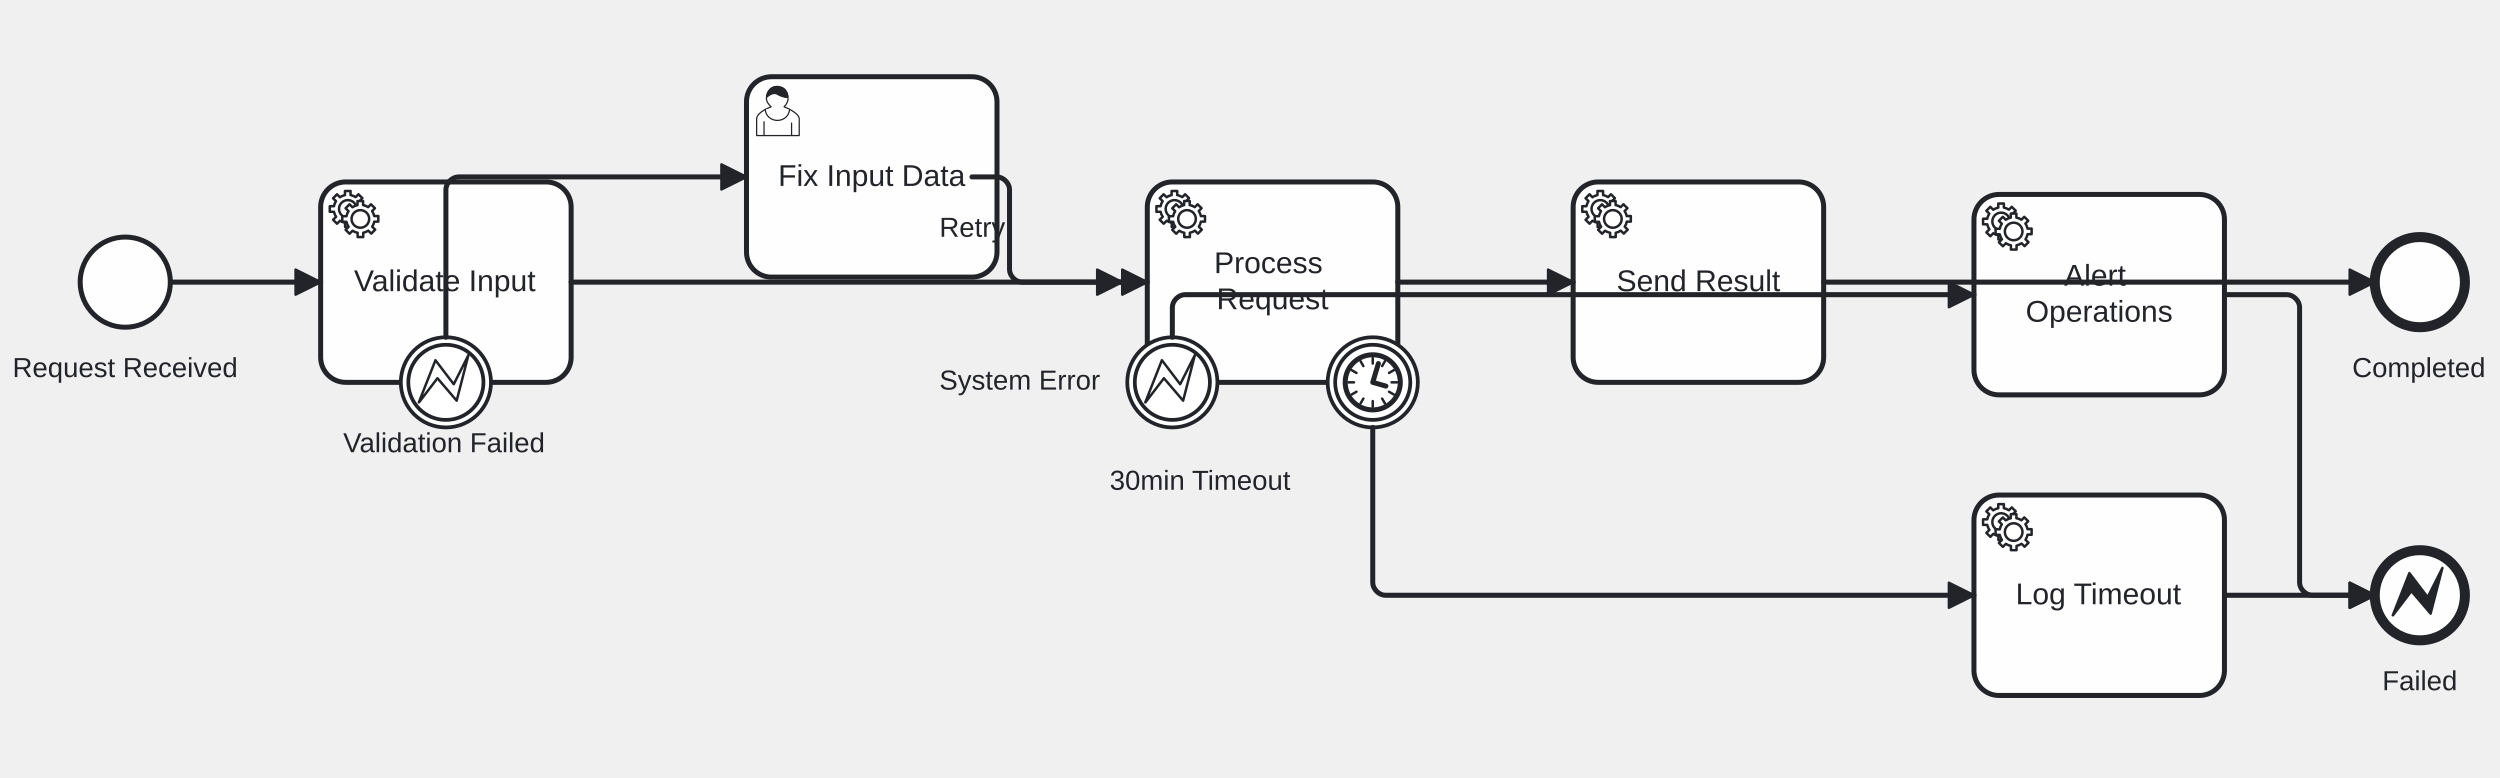
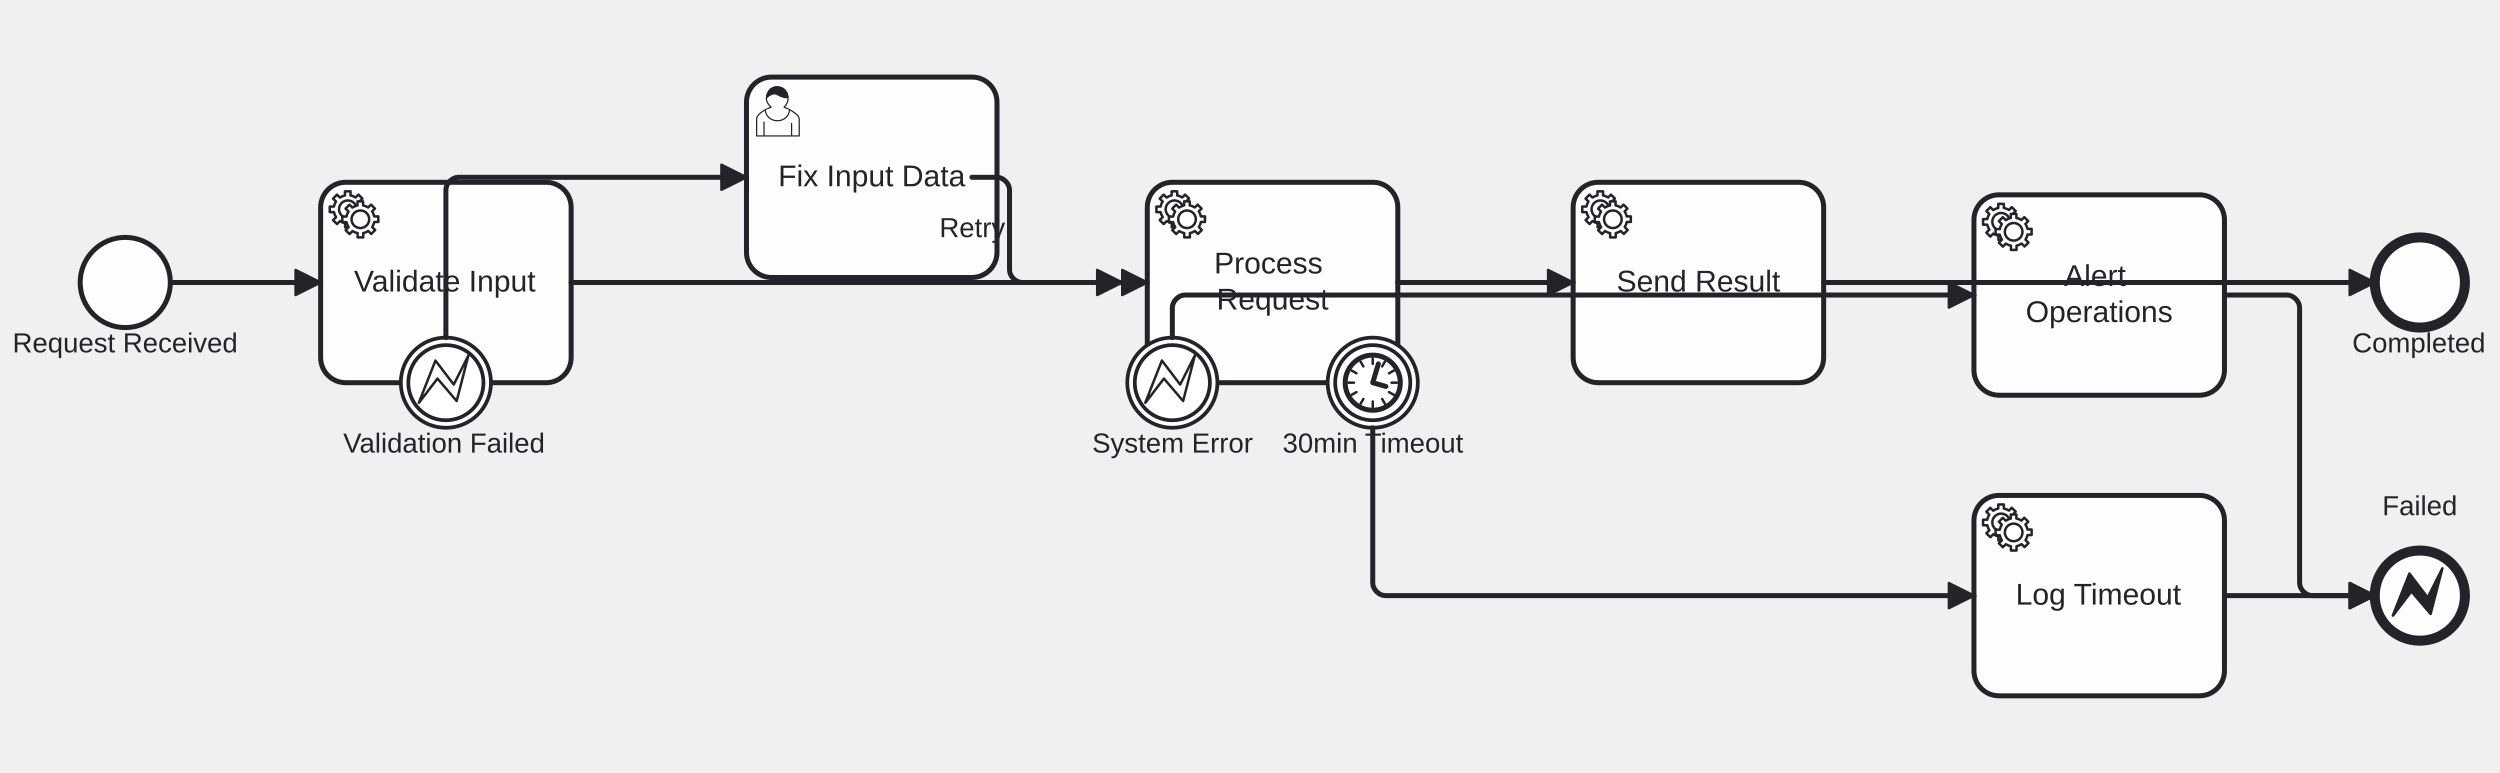
- <svg xmlns="http://www.w3.org/2000/svg" width="1158" height="360" viewBox="160 101 998 259" version="1.1">
+ <svg xmlns="http://www.w3.org/2000/svg" width="1158" height="358" viewBox="160 101 998 257" version="1.1">
  <g class="djs-group">
    <g class="djs-element djs-shape" data-element-id="Start" transform="translate(192, 170)" style="display: block;">
      <g class="djs-visual">
        <circle cx="18" cy="18" r="18" style="stroke-linecap: round; stroke-linejoin: round; stroke: hsl(225, 10%, 15%); stroke-width: 2px; fill: white; fill-opacity: 0.95;" />
      </g>
      <rect style="fill: none; stroke-opacity: 0; stroke: white; stroke-width: 15px;" class="djs-hit djs-hit-all" x="0" y="0" width="36" height="36" />
      <circle cx="18" cy="18" r="23" style="fill: none;" class="djs-outline" />
+     </g>
+   </g>
+   <g class="djs-group">
+     <g class="djs-element djs-shape" data-element-id="Start_label" transform="translate(165, 206)" style="display: block;">
+       <g class="djs-visual">
+         <text style="font-family: Arial, sans-serif; font-size: 11px; font-weight: normal; fill: hsl(225, 10%, 15%);" lineHeight="1.2" class="djs-label">
+           <tspan x="0" y="9.9">Request Received</tspan>
+         </text>
+       </g>
+       <rect style="fill: none; stroke-opacity: 0; stroke: white; stroke-width: 15px;" class="djs-hit djs-hit-all" x="0" y="0" width="90" height="14" />
+       <rect x="-5" y="-5" rx="4" width="100" height="24" style="fill: none;" class="djs-outline" />
    </g>
  </g>
  <g class="djs-group">
    <g class="djs-element djs-shape" data-element-id="ValidateInput" transform="translate(288, 148)" style="display: block;">
      <g class="djs-visual">
        <rect x="0" y="0" width="100" height="80" rx="10" ry="10" style="stroke-linecap: round; stroke-linejoin: round; stroke: hsl(225, 10%, 15%); stroke-width: 2px; fill: white; fill-opacity: 0.95;" />
        <text style="font-family: Arial, sans-serif; font-size: 12px; font-weight: normal; fill: hsl(225, 10%, 15%);" lineHeight="1.2" class="djs-label">
          <tspan x="13.31" y="43.6">Validate Input</tspan>
        </text>
        <circle cx="5" cy="5" r="5" style="stroke-linecap: round; stroke-linejoin: round; stroke: none; stroke-width: 2px; fill: white;" transform="translate(6, 6)" />
        <path style="fill: white; stroke-linecap: round; stroke-linejoin: round; stroke: hsl(225, 10%, 15%); stroke-width: 1px;" d="m 12,18 v -1.713 c 0.352,-0.07 0.704,-0.178 1.048,-0.321 0.344,-0.145 0.666,-0.321 0.966,-0.521 l 1.194,1.18 1.567,-1.577 -1.195,-1.18 c 0.403,-0.614 0.683,-1.299 0.825,-2.018 l 1.622,-0.01 v -2.22 l -1.637,0.01 c -0.073,-0.352 -0.178,-0.7 -0.324,-1.044 -0.145,-0.344 -0.321,-0.664 -0.523,-0.962 l 1.131,-1.136 -1.583,-1.563 -1.13,1.136 c -0.614,-0.401 -1.303,-0.681 -2.023,-0.822 l 0.009,-1.619 h -2.241 l 0.004,1.631 c -0.354,0.074 -0.705,0.18 -1.05,0.324 -0.344,0.144 -0.665,0.321 -0.964,0.52 l -1.17,-1.158 -1.567,1.579 1.168,1.157 c -0.403,0.613 -0.683,1.298 -0.825,2.017 l -1.659,0.003 v 2.222 l 1.672,-0.006 c 0.073,0.351 0.18,0.702 0.324,1.045 0.145,0.344 0.321,0.664 0.523,0.961 l -1.199,1.197 1.584,1.56 1.196,-1.193 c 0.614,0.403 1.303,0.682 2.023,0.823 l 7.19e-4,1.699 h 2.227 z m 0.221,-3.996 c -1.789,0.75 -3.858,-0.093 -4.61,-1.874 -0.752,-1.783 0.091,-3.846 1.88,-4.596 1.788,-0.749 3.857,0.093 4.609,1.874 0.752,1.782 -0.091,3.846 -1.88,4.596 z" />
        <circle cx="5" cy="5" r="5" style="stroke-linecap: round; stroke-linejoin: round; stroke: none; stroke-width: 2px; fill: white;" transform="translate(11, 10)" />
        <path style="fill: white; stroke-linecap: round; stroke-linejoin: round; stroke: hsl(225, 10%, 15%); stroke-width: 1px;" d="m 17,22 v -1.713 c 0.352,-0.07 0.704,-0.178 1.048,-0.321 0.344,-0.145 0.666,-0.321 0.966,-0.521 l 1.194,1.18 1.567,-1.577 -1.195,-1.18 c 0.403,-0.614 0.683,-1.299 0.825,-2.018 l 1.622,-0.01 v -2.22 l -1.637,0.01 c -0.073,-0.352 -0.178,-0.7 -0.324,-1.044 -0.145,-0.344 -0.321,-0.664 -0.523,-0.962 l 1.131,-1.136 -1.583,-1.563 -1.13,1.136 c -0.614,-0.401 -1.303,-0.681 -2.023,-0.822 l 0.009,-1.619 h -2.241 l 0.004,1.631 c -0.354,0.074 -0.705,0.18 -1.05,0.324 -0.344,0.144 -0.665,0.321 -0.964,0.52 l -1.17,-1.158 -1.567,1.579 1.168,1.157 c -0.403,0.613 -0.683,1.298 -0.825,2.017 l -1.659,0.003 v 2.222 l 1.672,-0.006 c 0.073,0.351 0.18,0.702 0.324,1.045 0.145,0.344 0.321,0.664 0.523,0.961 l -1.199,1.197 1.584,1.56 1.196,-1.193 c 0.614,0.403 1.303,0.682 2.023,0.823 l 7.19e-4,1.699 h 2.227 z m 0.221,-3.996 c -1.789,0.75 -3.858,-0.093 -4.61,-1.874 -0.752,-1.783 0.091,-3.846 1.88,-4.596 1.788,-0.749 3.857,0.093 4.609,1.874 0.752,1.782 -0.091,3.846 -1.88,4.596 z" />
      </g>
      <rect style="fill: none; stroke-opacity: 0; stroke: white; stroke-width: 15px;" class="djs-hit djs-hit-all" x="0" y="0" width="100" height="80" />
      <rect x="-5" y="-5" rx="14" width="110" height="90" style="fill: none;" class="djs-outline" />
    </g>
  </g>
  <g class="djs-group">
    <g class="djs-element djs-shape" data-element-id="FixInput" style="display: block;" transform="translate(458, 106)">
      <g class="djs-visual">
        <rect x="0" y="0" width="100" height="80" rx="10" ry="10" style="stroke-linecap: round; stroke-linejoin: round; stroke: hsl(225, 10%, 15%); stroke-width: 2px; fill: white; fill-opacity: 0.95;" />
        <text style="font-family: Arial, sans-serif; font-size: 12px; font-weight: normal; fill: hsl(225, 10%, 15%);" lineHeight="1.2" class="djs-label">
          <tspan x="12.65" y="43.6">Fix Input Data</tspan>
        </text>
        <path style="fill: white; stroke-linecap: round; stroke-linejoin: round; stroke: hsl(225, 10%, 15%); stroke-width: 0.5px;" d="m 15,12 c 0.909,-0.845 1.594,-2.049 1.594,-3.385 0,-2.554 -1.805,-4.622 -4.357,-4.622 -2.552,0 -4.288,2.068 -4.288,4.622 0,1.348 0.974,2.562 1.896,3.405 -0.529,0.187 -5.669,2.097 -5.794,4.756 v 6.718 h 17 v -6.718 c 0,-2.298 -5.528,-4.595 -6.051,-4.776 zm -8,6 l 0,5.5 m 11,0 l 0,-5" />
        <path style="fill: white; stroke-linecap: round; stroke-linejoin: round; stroke: hsl(225, 10%, 15%); stroke-width: 0.5px;" d="m 15,12 m 2.162,1.009 c 0,2.447 -2.158,4.431 -4.821,4.431 -2.665,0 -4.822,-1.981 -4.822,-4.431 " />
        <path style="fill: hsl(225, 10%, 15%); stroke-linecap: round; stroke-linejoin: round; stroke: hsl(225, 10%, 15%); stroke-width: 0.5px;" d="m 15,12 m -6.9,-3.80 c 0,0 2.251,-2.358 4.274,-1.177 2.024,1.181 4.221,1.537 4.124,0.965 -0.098,-0.57 -0.117,-3.791 -4.191,-4.136 -3.575,0.001 -4.208,3.367 -4.207,4.348 z" />
      </g>
      <rect style="fill: none; stroke-opacity: 0; stroke: white; stroke-width: 15px;" class="djs-hit djs-hit-all" x="0" y="0" width="100" height="80" />
      <rect x="-5" y="-5" rx="14" width="110" height="90" style="fill: none;" class="djs-outline" />
    </g>
  </g>
  <g class="djs-group">
    <g class="djs-element djs-shape" data-element-id="ProcessRequest" style="display: block;" transform="translate(618, 148)">
      <g class="djs-visual">
        <rect x="0" y="0" width="100" height="80" rx="10" ry="10" style="stroke-linecap: round; stroke-linejoin: round; stroke: hsl(225, 10%, 15%); stroke-width: 2px; fill: white; fill-opacity: 0.95;" />
        <text style="font-family: Arial, sans-serif; font-size: 12px; font-weight: normal; fill: hsl(225, 10%, 15%);" lineHeight="1.2" class="djs-label">
          <tspan x="26.66" y="36.4">Process </tspan>
          <tspan x="27.656" y="50.8">Request</tspan>
        </text>
        <circle cx="5" cy="5" r="5" style="stroke-linecap: round; stroke-linejoin: round; stroke: none; stroke-width: 2px; fill: white;" transform="translate(6, 6)" />
        <path style="fill: white; stroke-linecap: round; stroke-linejoin: round; stroke: hsl(225, 10%, 15%); stroke-width: 1px;" d="m 12,18 v -1.713 c 0.352,-0.07 0.704,-0.178 1.048,-0.321 0.344,-0.145 0.666,-0.321 0.966,-0.521 l 1.194,1.18 1.567,-1.577 -1.195,-1.18 c 0.403,-0.614 0.683,-1.299 0.825,-2.018 l 1.622,-0.01 v -2.22 l -1.637,0.01 c -0.073,-0.352 -0.178,-0.7 -0.324,-1.044 -0.145,-0.344 -0.321,-0.664 -0.523,-0.962 l 1.131,-1.136 -1.583,-1.563 -1.13,1.136 c -0.614,-0.401 -1.303,-0.681 -2.023,-0.822 l 0.009,-1.619 h -2.241 l 0.004,1.631 c -0.354,0.074 -0.705,0.18 -1.05,0.324 -0.344,0.144 -0.665,0.321 -0.964,0.52 l -1.17,-1.158 -1.567,1.579 1.168,1.157 c -0.403,0.613 -0.683,1.298 -0.825,2.017 l -1.659,0.003 v 2.222 l 1.672,-0.006 c 0.073,0.351 0.18,0.702 0.324,1.045 0.145,0.344 0.321,0.664 0.523,0.961 l -1.199,1.197 1.584,1.56 1.196,-1.193 c 0.614,0.403 1.303,0.682 2.023,0.823 l 7.19e-4,1.699 h 2.227 z m 0.221,-3.996 c -1.789,0.75 -3.858,-0.093 -4.61,-1.874 -0.752,-1.783 0.091,-3.846 1.88,-4.596 1.788,-0.749 3.857,0.093 4.609,1.874 0.752,1.782 -0.091,3.846 -1.88,4.596 z" />
        <circle cx="5" cy="5" r="5" style="stroke-linecap: round; stroke-linejoin: round; stroke: none; stroke-width: 2px; fill: white;" transform="translate(11, 10)" />
        <path style="fill: white; stroke-linecap: round; stroke-linejoin: round; stroke: hsl(225, 10%, 15%); stroke-width: 1px;" d="m 17,22 v -1.713 c 0.352,-0.07 0.704,-0.178 1.048,-0.321 0.344,-0.145 0.666,-0.321 0.966,-0.521 l 1.194,1.18 1.567,-1.577 -1.195,-1.18 c 0.403,-0.614 0.683,-1.299 0.825,-2.018 l 1.622,-0.01 v -2.22 l -1.637,0.01 c -0.073,-0.352 -0.178,-0.7 -0.324,-1.044 -0.145,-0.344 -0.321,-0.664 -0.523,-0.962 l 1.131,-1.136 -1.583,-1.563 -1.13,1.136 c -0.614,-0.401 -1.303,-0.681 -2.023,-0.822 l 0.009,-1.619 h -2.241 l 0.004,1.631 c -0.354,0.074 -0.705,0.18 -1.05,0.324 -0.344,0.144 -0.665,0.321 -0.964,0.52 l -1.17,-1.158 -1.567,1.579 1.168,1.157 c -0.403,0.613 -0.683,1.298 -0.825,2.017 l -1.659,0.003 v 2.222 l 1.672,-0.006 c 0.073,0.351 0.18,0.702 0.324,1.045 0.145,0.344 0.321,0.664 0.523,0.961 l -1.199,1.197 1.584,1.56 1.196,-1.193 c 0.614,0.403 1.303,0.682 2.023,0.823 l 7.19e-4,1.699 h 2.227 z m 0.221,-3.996 c -1.789,0.75 -3.858,-0.093 -4.61,-1.874 -0.752,-1.783 0.091,-3.846 1.88,-4.596 1.788,-0.749 3.857,0.093 4.609,1.874 0.752,1.782 -0.091,3.846 -1.88,4.596 z" />
      </g>
      <rect style="fill: none; stroke-opacity: 0; stroke: white; stroke-width: 15px;" class="djs-hit djs-hit-all" x="0" y="0" width="100" height="80" />
      <rect x="-5" y="-5" rx="14" width="110" height="90" style="fill: none;" class="djs-outline" />
    </g>
  </g>
  <g class="djs-group">
    <g class="djs-element djs-shape" data-element-id="AlertOps" style="display: block;" transform="translate(948, 153)">
      <g class="djs-visual">
        <rect x="0" y="0" width="100" height="80" rx="10" ry="10" style="stroke-linecap: round; stroke-linejoin: round; stroke: hsl(225, 10%, 15%); stroke-width: 2px; fill: white; fill-opacity: 0.95;" />
        <text style="font-family: Arial, sans-serif; font-size: 12px; font-weight: normal; fill: hsl(225, 10%, 15%);" lineHeight="1.2" class="djs-label">
          <tspan x="35.996" y="36.4">Alert </tspan>
          <tspan x="20.654" y="50.8">Operations</tspan>
        </text>
        <circle cx="5" cy="5" r="5" style="stroke-linecap: round; stroke-linejoin: round; stroke: none; stroke-width: 2px; fill: white;" transform="translate(6, 6)" />
        <path style="fill: white; stroke-linecap: round; stroke-linejoin: round; stroke: hsl(225, 10%, 15%); stroke-width: 1px;" d="m 12,18 v -1.713 c 0.352,-0.07 0.704,-0.178 1.048,-0.321 0.344,-0.145 0.666,-0.321 0.966,-0.521 l 1.194,1.18 1.567,-1.577 -1.195,-1.18 c 0.403,-0.614 0.683,-1.299 0.825,-2.018 l 1.622,-0.01 v -2.22 l -1.637,0.01 c -0.073,-0.352 -0.178,-0.7 -0.324,-1.044 -0.145,-0.344 -0.321,-0.664 -0.523,-0.962 l 1.131,-1.136 -1.583,-1.563 -1.13,1.136 c -0.614,-0.401 -1.303,-0.681 -2.023,-0.822 l 0.009,-1.619 h -2.241 l 0.004,1.631 c -0.354,0.074 -0.705,0.18 -1.05,0.324 -0.344,0.144 -0.665,0.321 -0.964,0.52 l -1.17,-1.158 -1.567,1.579 1.168,1.157 c -0.403,0.613 -0.683,1.298 -0.825,2.017 l -1.659,0.003 v 2.222 l 1.672,-0.006 c 0.073,0.351 0.18,0.702 0.324,1.045 0.145,0.344 0.321,0.664 0.523,0.961 l -1.199,1.197 1.584,1.56 1.196,-1.193 c 0.614,0.403 1.303,0.682 2.023,0.823 l 7.19e-4,1.699 h 2.227 z m 0.221,-3.996 c -1.789,0.75 -3.858,-0.093 -4.61,-1.874 -0.752,-1.783 0.091,-3.846 1.88,-4.596 1.788,-0.749 3.857,0.093 4.609,1.874 0.752,1.782 -0.091,3.846 -1.88,4.596 z" />
        <circle cx="5" cy="5" r="5" style="stroke-linecap: round; stroke-linejoin: round; stroke: none; stroke-width: 2px; fill: white;" transform="translate(11, 10)" />
        <path style="fill: white; stroke-linecap: round; stroke-linejoin: round; stroke: hsl(225, 10%, 15%); stroke-width: 1px;" d="m 17,22 v -1.713 c 0.352,-0.07 0.704,-0.178 1.048,-0.321 0.344,-0.145 0.666,-0.321 0.966,-0.521 l 1.194,1.18 1.567,-1.577 -1.195,-1.18 c 0.403,-0.614 0.683,-1.299 0.825,-2.018 l 1.622,-0.01 v -2.22 l -1.637,0.01 c -0.073,-0.352 -0.178,-0.7 -0.324,-1.044 -0.145,-0.344 -0.321,-0.664 -0.523,-0.962 l 1.131,-1.136 -1.583,-1.563 -1.13,1.136 c -0.614,-0.401 -1.303,-0.681 -2.023,-0.822 l 0.009,-1.619 h -2.241 l 0.004,1.631 c -0.354,0.074 -0.705,0.18 -1.05,0.324 -0.344,0.144 -0.665,0.321 -0.964,0.52 l -1.17,-1.158 -1.567,1.579 1.168,1.157 c -0.403,0.613 -0.683,1.298 -0.825,2.017 l -1.659,0.003 v 2.222 l 1.672,-0.006 c 0.073,0.351 0.18,0.702 0.324,1.045 0.145,0.344 0.321,0.664 0.523,0.961 l -1.199,1.197 1.584,1.56 1.196,-1.193 c 0.614,0.403 1.303,0.682 2.023,0.823 l 7.19e-4,1.699 h 2.227 z m 0.221,-3.996 c -1.789,0.75 -3.858,-0.093 -4.61,-1.874 -0.752,-1.783 0.091,-3.846 1.88,-4.596 1.788,-0.749 3.857,0.093 4.609,1.874 0.752,1.782 -0.091,3.846 -1.88,4.596 z" />
      </g>
      <rect style="fill: none; stroke-opacity: 0; stroke: white; stroke-width: 15px;" class="djs-hit djs-hit-all" x="0" y="0" width="100" height="80" />
      <rect x="-5" y="-5" rx="14" width="110" height="90" style="fill: none;" class="djs-outline" />
    </g>
  </g>
  <g class="djs-group">
    <g class="djs-element djs-shape" data-element-id="LogTimeout" style="display: block;" transform="translate(948, 273)">
      <g class="djs-visual">
        <rect x="0" y="0" width="100" height="80" rx="10" ry="10" style="stroke-linecap: round; stroke-linejoin: round; stroke: hsl(225, 10%, 15%); stroke-width: 2px; fill: white; fill-opacity: 0.95;" />
        <text style="font-family: Arial, sans-serif; font-size: 12px; font-weight: normal; fill: hsl(225, 10%, 15%);" lineHeight="1.2" class="djs-label">
          <tspan x="16.652" y="43.6">Log Timeout</tspan>
        </text>
        <circle cx="5" cy="5" r="5" style="stroke-linecap: round; stroke-linejoin: round; stroke: none; stroke-width: 2px; fill: white;" transform="translate(6, 6)" />
        <path style="fill: white; stroke-linecap: round; stroke-linejoin: round; stroke: hsl(225, 10%, 15%); stroke-width: 1px;" d="m 12,18 v -1.713 c 0.352,-0.07 0.704,-0.178 1.048,-0.321 0.344,-0.145 0.666,-0.321 0.966,-0.521 l 1.194,1.18 1.567,-1.577 -1.195,-1.18 c 0.403,-0.614 0.683,-1.299 0.825,-2.018 l 1.622,-0.01 v -2.22 l -1.637,0.01 c -0.073,-0.352 -0.178,-0.7 -0.324,-1.044 -0.145,-0.344 -0.321,-0.664 -0.523,-0.962 l 1.131,-1.136 -1.583,-1.563 -1.13,1.136 c -0.614,-0.401 -1.303,-0.681 -2.023,-0.822 l 0.009,-1.619 h -2.241 l 0.004,1.631 c -0.354,0.074 -0.705,0.18 -1.05,0.324 -0.344,0.144 -0.665,0.321 -0.964,0.52 l -1.17,-1.158 -1.567,1.579 1.168,1.157 c -0.403,0.613 -0.683,1.298 -0.825,2.017 l -1.659,0.003 v 2.222 l 1.672,-0.006 c 0.073,0.351 0.18,0.702 0.324,1.045 0.145,0.344 0.321,0.664 0.523,0.961 l -1.199,1.197 1.584,1.56 1.196,-1.193 c 0.614,0.403 1.303,0.682 2.023,0.823 l 7.19e-4,1.699 h 2.227 z m 0.221,-3.996 c -1.789,0.75 -3.858,-0.093 -4.61,-1.874 -0.752,-1.783 0.091,-3.846 1.88,-4.596 1.788,-0.749 3.857,0.093 4.609,1.874 0.752,1.782 -0.091,3.846 -1.88,4.596 z" />
        <circle cx="5" cy="5" r="5" style="stroke-linecap: round; stroke-linejoin: round; stroke: none; stroke-width: 2px; fill: white;" transform="translate(11, 10)" />
        <path style="fill: white; stroke-linecap: round; stroke-linejoin: round; stroke: hsl(225, 10%, 15%); stroke-width: 1px;" d="m 17,22 v -1.713 c 0.352,-0.07 0.704,-0.178 1.048,-0.321 0.344,-0.145 0.666,-0.321 0.966,-0.521 l 1.194,1.18 1.567,-1.577 -1.195,-1.18 c 0.403,-0.614 0.683,-1.299 0.825,-2.018 l 1.622,-0.01 v -2.22 l -1.637,0.01 c -0.073,-0.352 -0.178,-0.7 -0.324,-1.044 -0.145,-0.344 -0.321,-0.664 -0.523,-0.962 l 1.131,-1.136 -1.583,-1.563 -1.13,1.136 c -0.614,-0.401 -1.303,-0.681 -2.023,-0.822 l 0.009,-1.619 h -2.241 l 0.004,1.631 c -0.354,0.074 -0.705,0.18 -1.05,0.324 -0.344,0.144 -0.665,0.321 -0.964,0.52 l -1.17,-1.158 -1.567,1.579 1.168,1.157 c -0.403,0.613 -0.683,1.298 -0.825,2.017 l -1.659,0.003 v 2.222 l 1.672,-0.006 c 0.073,0.351 0.18,0.702 0.324,1.045 0.145,0.344 0.321,0.664 0.523,0.961 l -1.199,1.197 1.584,1.56 1.196,-1.193 c 0.614,0.403 1.303,0.682 2.023,0.823 l 7.19e-4,1.699 h 2.227 z m 0.221,-3.996 c -1.789,0.75 -3.858,-0.093 -4.61,-1.874 -0.752,-1.783 0.091,-3.846 1.88,-4.596 1.788,-0.749 3.857,0.093 4.609,1.874 0.752,1.782 -0.091,3.846 -1.88,4.596 z" />
      </g>
      <rect style="fill: none; stroke-opacity: 0; stroke: white; stroke-width: 15px;" class="djs-hit djs-hit-all" x="0" y="0" width="100" height="80" />
      <rect x="-5" y="-5" rx="14" width="110" height="90" style="fill: none;" class="djs-outline" />
    </g>
  </g>
  <g class="djs-group">
    <g class="djs-element djs-shape" data-element-id="EndError" style="display: block;" transform="translate(1108, 295)">
      <g class="djs-visual">
        <circle cx="18" cy="18" r="18" style="stroke-linecap: round; stroke-linejoin: round; stroke: hsl(225, 10%, 15%); stroke-width: 4px; fill: white; fill-opacity: 0.95;" />
        <path style="fill: hsl(225, 10%, 15%); stroke-linecap: round; stroke-linejoin: round; stroke: hsl(225, 10%, 15%); stroke-width: 1px;" d="m 7.2,25.992 0.094,-0.025 7.339,-9.611 7.667,8.966 4.7,-18.22 -5.871,11.65 -7.3,-9.585 z" />
      </g>
      <rect style="fill: none; stroke-opacity: 0; stroke: white; stroke-width: 15px;" class="djs-hit djs-hit-all" x="0" y="0" width="36" height="36" />
      <circle cx="18" cy="18" r="24" style="fill: none;" class="djs-outline" />
    </g>
  </g>
  <g class="djs-group">
    <g class="djs-element djs-shape" data-element-id="SendResult" style="display: block;" transform="translate(788, 148)">
      <g class="djs-visual">
        <rect x="0" y="0" width="100" height="80" rx="10" ry="10" style="stroke-linecap: round; stroke-linejoin: round; stroke: hsl(225, 10%, 15%); stroke-width: 2px; fill: white; fill-opacity: 0.95;" />
        <text style="font-family: Arial, sans-serif; font-size: 12px; font-weight: normal; fill: hsl(225, 10%, 15%);" lineHeight="1.2" class="djs-label">
          <tspan x="17.318" y="43.6">Send Result</tspan>
        </text>
        <circle cx="5" cy="5" r="5" style="stroke-linecap: round; stroke-linejoin: round; stroke: none; stroke-width: 2px; fill: white;" transform="translate(6, 6)" />
        <path style="fill: white; stroke-linecap: round; stroke-linejoin: round; stroke: hsl(225, 10%, 15%); stroke-width: 1px;" d="m 12,18 v -1.713 c 0.352,-0.07 0.704,-0.178 1.048,-0.321 0.344,-0.145 0.666,-0.321 0.966,-0.521 l 1.194,1.18 1.567,-1.577 -1.195,-1.18 c 0.403,-0.614 0.683,-1.299 0.825,-2.018 l 1.622,-0.01 v -2.22 l -1.637,0.01 c -0.073,-0.352 -0.178,-0.7 -0.324,-1.044 -0.145,-0.344 -0.321,-0.664 -0.523,-0.962 l 1.131,-1.136 -1.583,-1.563 -1.13,1.136 c -0.614,-0.401 -1.303,-0.681 -2.023,-0.822 l 0.009,-1.619 h -2.241 l 0.004,1.631 c -0.354,0.074 -0.705,0.18 -1.05,0.324 -0.344,0.144 -0.665,0.321 -0.964,0.52 l -1.17,-1.158 -1.567,1.579 1.168,1.157 c -0.403,0.613 -0.683,1.298 -0.825,2.017 l -1.659,0.003 v 2.222 l 1.672,-0.006 c 0.073,0.351 0.18,0.702 0.324,1.045 0.145,0.344 0.321,0.664 0.523,0.961 l -1.199,1.197 1.584,1.56 1.196,-1.193 c 0.614,0.403 1.303,0.682 2.023,0.823 l 7.19e-4,1.699 h 2.227 z m 0.221,-3.996 c -1.789,0.75 -3.858,-0.093 -4.61,-1.874 -0.752,-1.783 0.091,-3.846 1.88,-4.596 1.788,-0.749 3.857,0.093 4.609,1.874 0.752,1.782 -0.091,3.846 -1.88,4.596 z" />
        <circle cx="5" cy="5" r="5" style="stroke-linecap: round; stroke-linejoin: round; stroke: none; stroke-width: 2px; fill: white;" transform="translate(11, 10)" />
        <path style="fill: white; stroke-linecap: round; stroke-linejoin: round; stroke: hsl(225, 10%, 15%); stroke-width: 1px;" d="m 17,22 v -1.713 c 0.352,-0.07 0.704,-0.178 1.048,-0.321 0.344,-0.145 0.666,-0.321 0.966,-0.521 l 1.194,1.18 1.567,-1.577 -1.195,-1.18 c 0.403,-0.614 0.683,-1.299 0.825,-2.018 l 1.622,-0.01 v -2.22 l -1.637,0.01 c -0.073,-0.352 -0.178,-0.7 -0.324,-1.044 -0.145,-0.344 -0.321,-0.664 -0.523,-0.962 l 1.131,-1.136 -1.583,-1.563 -1.13,1.136 c -0.614,-0.401 -1.303,-0.681 -2.023,-0.822 l 0.009,-1.619 h -2.241 l 0.004,1.631 c -0.354,0.074 -0.705,0.18 -1.05,0.324 -0.344,0.144 -0.665,0.321 -0.964,0.52 l -1.17,-1.158 -1.567,1.579 1.168,1.157 c -0.403,0.613 -0.683,1.298 -0.825,2.017 l -1.659,0.003 v 2.222 l 1.672,-0.006 c 0.073,0.351 0.18,0.702 0.324,1.045 0.145,0.344 0.321,0.664 0.523,0.961 l -1.199,1.197 1.584,1.56 1.196,-1.193 c 0.614,0.403 1.303,0.682 2.023,0.823 l 7.19e-4,1.699 h 2.227 z m 0.221,-3.996 c -1.789,0.75 -3.858,-0.093 -4.61,-1.874 -0.752,-1.783 0.091,-3.846 1.88,-4.596 1.788,-0.749 3.857,0.093 4.609,1.874 0.752,1.782 -0.091,3.846 -1.88,4.596 z" />
      </g>
      <rect style="fill: none; stroke-opacity: 0; stroke: white; stroke-width: 15px;" class="djs-hit djs-hit-all" x="0" y="0" width="100" height="80" />
      <rect x="-5" y="-5" rx="14" width="110" height="90" style="fill: none;" class="djs-outline" />
    </g>
  </g>
  <g class="djs-group">
    <g class="djs-element djs-shape" data-element-id="End" style="display: block;" transform="translate(1108, 170)">
      <g class="djs-visual">
        <circle cx="18" cy="18" r="18" style="stroke-linecap: round; stroke-linejoin: round; stroke: hsl(225, 10%, 15%); stroke-width: 4px; fill: white; fill-opacity: 0.95;" />
      </g>
      <rect style="fill: none; stroke-opacity: 0; stroke: white; stroke-width: 15px;" class="djs-hit djs-hit-all" x="0" y="0" width="36" height="36" />
      <circle cx="18" cy="18" r="24" style="fill: none;" class="djs-outline" />
    </g>
  </g>
  <g class="djs-group">
    <g class="djs-element djs-shape" data-element-id="BE_ValidationError" transform="translate(320, 210)" style="display: block;">
      <g class="djs-visual">
        <circle cx="18" cy="18" r="18" style="stroke-linecap: round; stroke-linejoin: round; stroke: hsl(225, 10%, 15%); stroke-width: 1.5px; fill: white; fill-opacity: 1;" />
        <circle cx="18" cy="18" r="15" style="stroke-linecap: round; stroke-linejoin: round; stroke: hsl(225, 10%, 15%); stroke-width: 1.5px; fill: none; fill-opacity: 1;" />
        <path style="fill: white; stroke-linecap: round; stroke-linejoin: round; stroke: hsl(225, 10%, 15%); stroke-width: 1px;" d="m 7.2,25.992 0.094,-0.025 7.339,-9.611 7.667,8.966 4.7,-18.22 -5.871,11.65 -7.3,-9.585 z" />
      </g>
      <rect style="fill: none; stroke-opacity: 0; stroke: white; stroke-width: 15px;" class="djs-hit djs-hit-all" x="0" y="0" width="36" height="36" />
      <circle cx="18" cy="18" r="23" style="fill: none;" class="djs-outline" />
    </g>
  </g>
  <g class="djs-group">
    <g class="djs-element djs-shape" data-element-id="BE_ValidationError_label" transform="translate(297, 246)" style="display: block;">
      <g class="djs-visual">
        <text style="font-family: Arial, sans-serif; font-size: 11px; font-weight: normal; fill: hsl(225, 10%, 15%);" lineHeight="1.2" class="djs-label">
          <tspan x="0" y="9.9">Validation Failed</tspan>
        </text>
      </g>
      <rect style="fill: none; stroke-opacity: 0; stroke: white; stroke-width: 15px;" class="djs-hit djs-hit-all" x="0" y="0" width="82" height="14" />
      <rect x="-5" y="-5" rx="4" width="92" height="24" style="fill: none;" class="djs-outline" />
    </g>
  </g>
  <g class="djs-group">
    <g class="djs-element djs-shape" data-element-id="BE_SystemError" style="display: block;" transform="translate(610, 210)">
      <g class="djs-visual">
        <circle cx="18" cy="18" r="18" style="stroke-linecap: round; stroke-linejoin: round; stroke: hsl(225, 10%, 15%); stroke-width: 1.5px; fill: white; fill-opacity: 1;" />
        <circle cx="18" cy="18" r="15" style="stroke-linecap: round; stroke-linejoin: round; stroke: hsl(225, 10%, 15%); stroke-width: 1.5px; fill: none; fill-opacity: 1;" />
        <path style="fill: white; stroke-linecap: round; stroke-linejoin: round; stroke: hsl(225, 10%, 15%); stroke-width: 1px;" d="m 7.2,25.992 0.094,-0.025 7.339,-9.611 7.667,8.966 4.7,-18.22 -5.871,11.65 -7.3,-9.585 z" />
      </g>
      <rect style="fill: none; stroke-opacity: 0; stroke: white; stroke-width: 15px;" class="djs-hit djs-hit-all" x="0" y="0" width="36" height="36" />
      <circle cx="18" cy="18" r="23" style="fill: none;" class="djs-outline" />
    </g>
  </g>
  <g class="djs-group">
    <g class="djs-element djs-shape" data-element-id="BE_Timeout" style="display: block;" transform="translate(690, 210)">
      <g class="djs-visual">
        <circle cx="18" cy="18" r="18" style="stroke-linecap: round; stroke-linejoin: round; stroke: hsl(225, 10%, 15%); stroke-width: 1.5px; fill: white; fill-opacity: 1;" />
        <circle cx="18" cy="18" r="15" style="stroke-linecap: round; stroke-linejoin: round; stroke: hsl(225, 10%, 15%); stroke-width: 1.5px; fill: none; fill-opacity: 1;" />
        <circle cx="18" cy="18" r="11" style="stroke-linecap: round; stroke-linejoin: round; stroke: hsl(225, 10%, 15%); stroke-width: 2px; fill: white;" />
        <path style="fill: none; stroke-linecap: round; stroke-linejoin: round; stroke: hsl(225, 10%, 15%); stroke-width: 2px;" d="M 18,18 l 2.25,-7.5 m -2.25,7.5 l 5.25,1.5 " />
        <path style="fill: none; stroke-linecap: round; stroke-linejoin: round; stroke: hsl(225, 10%, 15%); stroke-width: 1px;" transform="rotate(0,18,18)" d="M 18,18 m 0,7.5 l -0,2.25 " />
        <path style="fill: none; stroke-linecap: round; stroke-linejoin: round; stroke: hsl(225, 10%, 15%); stroke-width: 1px;" transform="rotate(30,18,18)" d="M 18,18 m 0,7.5 l -0,2.25 " />
        <path style="fill: none; stroke-linecap: round; stroke-linejoin: round; stroke: hsl(225, 10%, 15%); stroke-width: 1px;" transform="rotate(60,18,18)" d="M 18,18 m 0,7.5 l -0,2.25 " />
        <path style="fill: none; stroke-linecap: round; stroke-linejoin: round; stroke: hsl(225, 10%, 15%); stroke-width: 1px;" transform="rotate(90,18,18)" d="M 18,18 m 0,7.5 l -0,2.25 " />
        <path style="fill: none; stroke-linecap: round; stroke-linejoin: round; stroke: hsl(225, 10%, 15%); stroke-width: 1px;" transform="rotate(120,18,18)" d="M 18,18 m 0,7.5 l -0,2.25 " />
        <path style="fill: none; stroke-linecap: round; stroke-linejoin: round; stroke: hsl(225, 10%, 15%); stroke-width: 1px;" transform="rotate(150,18,18)" d="M 18,18 m 0,7.5 l -0,2.25 " />
        <path style="fill: none; stroke-linecap: round; stroke-linejoin: round; stroke: hsl(225, 10%, 15%); stroke-width: 1px;" transform="rotate(180,18,18)" d="M 18,18 m 0,7.5 l -0,2.25 " />
        <path style="fill: none; stroke-linecap: round; stroke-linejoin: round; stroke: hsl(225, 10%, 15%); stroke-width: 1px;" transform="rotate(210,18,18)" d="M 18,18 m 0,7.5 l -0,2.25 " />
        <path style="fill: none; stroke-linecap: round; stroke-linejoin: round; stroke: hsl(225, 10%, 15%); stroke-width: 1px;" transform="rotate(240,18,18)" d="M 18,18 m 0,7.5 l -0,2.25 " />
        <path style="fill: none; stroke-linecap: round; stroke-linejoin: round; stroke: hsl(225, 10%, 15%); stroke-width: 1px;" transform="rotate(270,18,18)" d="M 18,18 m 0,7.5 l -0,2.25 " />
        <path style="fill: none; stroke-linecap: round; stroke-linejoin: round; stroke: hsl(225, 10%, 15%); stroke-width: 1px;" transform="rotate(300,18,18)" d="M 18,18 m 0,7.5 l -0,2.25 " />
        <path style="fill: none; stroke-linecap: round; stroke-linejoin: round; stroke: hsl(225, 10%, 15%); stroke-width: 1px;" transform="rotate(330,18,18)" d="M 18,18 m 0,7.5 l -0,2.25 " />
      </g>
      <rect style="fill: none; stroke-opacity: 0; stroke: white; stroke-width: 15px;" class="djs-hit djs-hit-all" x="0" y="0" width="36" height="36" />
      <circle cx="18" cy="18" r="23" style="fill: none;" class="djs-outline" />
    </g>
  </g>
  <g class="djs-group">
    <g class="djs-element djs-connection" data-element-id="Flow1" style="display: block;">
      <g class="djs-visual">
        <defs>
          <marker id="marker-seq-0" viewBox="0 0 20 20" refX="11" refY="10" markerWidth="10" markerHeight="10" orient="auto">
            <path d="M 1 5 L 11 10 L 1 15 Z" style="stroke-linecap: round; stroke-linejoin: round; stroke: hsl(225, 10%, 15%); stroke-width: 1px; fill: hsl(225, 10%, 15%);" />
          </marker>
        </defs>
        <path style="fill: none; stroke-linecap: round; stroke-linejoin: round; stroke: hsl(225, 10%, 15%); stroke-width: 2px; marker-end: url(#marker-seq-0);" data-corner-radius="5" d="M228,188L288,188" />
      </g>
      <path d="M228,188L288,188" style="fill: none; stroke-opacity: 0; stroke: white; stroke-width: 15px;" class="djs-hit djs-hit-stroke" />
      <rect x="223" y="183" rx="4" width="70" height="10" style="fill: none;" class="djs-outline" />
    </g>
  </g>
  <g class="djs-group">
    <g class="djs-element djs-connection" data-element-id="Flow2" style="display: block;">
      <g class="djs-visual">
        <defs>
          <marker id="marker-seq-1" viewBox="0 0 20 20" refX="11" refY="10" markerWidth="10" markerHeight="10" orient="auto">
            <path d="M 1 5 L 11 10 L 1 15 Z" style="stroke-linecap: round; stroke-linejoin: round; stroke: hsl(225, 10%, 15%); stroke-width: 1px; fill: hsl(225, 10%, 15%);" />
          </marker>
        </defs>
        <path style="fill: none; stroke-linecap: round; stroke-linejoin: round; stroke: hsl(225, 10%, 15%); stroke-width: 2px; marker-end: url(#marker-seq-1);" data-corner-radius="5" d="M388,188L618,188" />
      </g>
      <path d="M388,188L618,188" style="fill: none; stroke-opacity: 0; stroke: white; stroke-width: 15px;" class="djs-hit djs-hit-stroke" />
      <rect x="383" y="183" rx="4" width="240" height="10" style="fill: none;" class="djs-outline" />
    </g>
  </g>
  <g class="djs-group">
    <g class="djs-element djs-connection" data-element-id="FlowValErr" style="display: block;">
      <g class="djs-visual">
        <defs>
          <marker id="marker-seq-2" viewBox="0 0 20 20" refX="11" refY="10" markerWidth="10" markerHeight="10" orient="auto">
            <path d="M 1 5 L 11 10 L 1 15 Z" style="stroke-linecap: round; stroke-linejoin: round; stroke: hsl(225, 10%, 15%); stroke-width: 1px; fill: hsl(225, 10%, 15%);" />
          </marker>
        </defs>
        <path style="fill: none; stroke-linecap: round; stroke-linejoin: round; stroke: hsl(225, 10%, 15%); stroke-width: 2px; marker-end: url(#marker-seq-2);" data-corner-radius="5" d="M338,210L338,151C338,148.5,340.5,146,343,146L458,146" />
      </g>
      <path d="M338,210L338,146L458,146" style="fill: none; stroke-opacity: 0; stroke: white; stroke-width: 15px;" class="djs-hit djs-hit-stroke" />
      <rect x="333" y="141" rx="4" width="130" height="74" style="fill: none;" class="djs-outline" />
    </g>
  </g>
  <g class="djs-group">
    <g class="djs-element djs-connection" data-element-id="FlowRetry" style="display: block;">
      <g class="djs-visual">
        <defs>
          <marker id="marker-seq-3" viewBox="0 0 20 20" refX="11" refY="10" markerWidth="10" markerHeight="10" orient="auto">
            <path d="M 1 5 L 11 10 L 1 15 Z" style="stroke-linecap: round; stroke-linejoin: round; stroke: hsl(225, 10%, 15%); stroke-width: 1px; fill: hsl(225, 10%, 15%);" />
          </marker>
        </defs>
        <path style="fill: none; stroke-linecap: round; stroke-linejoin: round; stroke: hsl(225, 10%, 15%); stroke-width: 2px; marker-end: url(#marker-seq-3);" data-corner-radius="5" d="M548,146L558,146C560.5,146,563,148.5,563,151L563,183C563,185.5,565.5,188,568,188L608,188" />
      </g>
      <path d="M548,146L563,146L563,188L608,188" style="fill: none; stroke-opacity: 0; stroke: white; stroke-width: 15px;" class="djs-hit djs-hit-stroke" />
      <rect x="543" y="141" rx="4" width="70" height="52" style="fill: none;" class="djs-outline" />
    </g>
  </g>
  <g class="djs-group">
    <g class="djs-element djs-connection" data-element-id="Flow3" style="display: block;">
      <g class="djs-visual">
        <defs>
          <marker id="marker-seq-4" viewBox="0 0 20 20" refX="11" refY="10" markerWidth="10" markerHeight="10" orient="auto">
            <path d="M 1 5 L 11 10 L 1 15 Z" style="stroke-linecap: round; stroke-linejoin: round; stroke: hsl(225, 10%, 15%); stroke-width: 1px; fill: hsl(225, 10%, 15%);" />
          </marker>
        </defs>
        <path style="fill: none; stroke-linecap: round; stroke-linejoin: round; stroke: hsl(225, 10%, 15%); stroke-width: 2px; marker-end: url(#marker-seq-4);" data-corner-radius="5" d="M718,188L788,188" />
      </g>
      <path d="M718,188L788,188" style="fill: none; stroke-opacity: 0; stroke: white; stroke-width: 15px;" class="djs-hit djs-hit-stroke" />
      <rect x="713" y="183" rx="4" width="80" height="10" style="fill: none;" class="djs-outline" />
    </g>
  </g>
  <g class="djs-group">
    <g class="djs-element djs-connection" data-element-id="FlowTimeout" style="display: block;">
      <g class="djs-visual">
        <defs>
          <marker id="marker-seq-5" viewBox="0 0 20 20" refX="11" refY="10" markerWidth="10" markerHeight="10" orient="auto">
            <path d="M 1 5 L 11 10 L 1 15 Z" style="stroke-linecap: round; stroke-linejoin: round; stroke: hsl(225, 10%, 15%); stroke-width: 1px; fill: hsl(225, 10%, 15%);" />
          </marker>
        </defs>
        <path style="fill: none; stroke-linecap: round; stroke-linejoin: round; stroke: hsl(225, 10%, 15%); stroke-width: 2px; marker-end: url(#marker-seq-5);" data-corner-radius="5" d="M708,246L708,308C708,310.5,710.5,313,713,313L948,313" />
      </g>
      <path d="M708,246L708,313L948,313" style="fill: none; stroke-opacity: 0; stroke: white; stroke-width: 15px;" class="djs-hit djs-hit-stroke" />
      <rect x="703" y="241" rx="4" width="250" height="77" style="fill: none;" class="djs-outline" />
    </g>
  </g>
  <g class="djs-group">
    <g class="djs-element djs-connection" data-element-id="FlowSysErr" style="display: block;">
      <g class="djs-visual">
        <defs>
          <marker id="marker-seq-6" viewBox="0 0 20 20" refX="11" refY="10" markerWidth="10" markerHeight="10" orient="auto">
            <path d="M 1 5 L 11 10 L 1 15 Z" style="stroke-linecap: round; stroke-linejoin: round; stroke: hsl(225, 10%, 15%); stroke-width: 1px; fill: hsl(225, 10%, 15%);" />
          </marker>
        </defs>
        <path style="fill: none; stroke-linecap: round; stroke-linejoin: round; stroke: hsl(225, 10%, 15%); stroke-width: 2px; marker-end: url(#marker-seq-6);" data-corner-radius="5" d="M628,210L628,198C628,195.5,630.5,193,633,193L948,193" />
      </g>
      <path d="M628,210L628,193L948,193" style="fill: none; stroke-opacity: 0; stroke: white; stroke-width: 15px;" class="djs-hit djs-hit-stroke" />
      <rect x="623" y="188" rx="4" width="330" height="27" style="fill: none;" class="djs-outline" />
    </g>
  </g>
  <g class="djs-group">
    <g class="djs-element djs-connection" data-element-id="FlowToErr" style="display: block;">
      <g class="djs-visual">
        <defs>
          <marker id="marker-seq-7" viewBox="0 0 20 20" refX="11" refY="10" markerWidth="10" markerHeight="10" orient="auto">
            <path d="M 1 5 L 11 10 L 1 15 Z" style="stroke-linecap: round; stroke-linejoin: round; stroke: hsl(225, 10%, 15%); stroke-width: 1px; fill: hsl(225, 10%, 15%);" />
          </marker>
        </defs>
        <path style="fill: none; stroke-linecap: round; stroke-linejoin: round; stroke: hsl(225, 10%, 15%); stroke-width: 2px; marker-end: url(#marker-seq-7);" data-corner-radius="5" d="M1048,313L1108,313" />
      </g>
      <path d="M1048,313L1108,313" style="fill: none; stroke-opacity: 0; stroke: white; stroke-width: 15px;" class="djs-hit djs-hit-stroke" />
      <rect x="1043" y="308" rx="4" width="70" height="10" style="fill: none;" class="djs-outline" />
    </g>
  </g>
  <g class="djs-group">
    <g class="djs-element djs-connection" data-element-id="FlowOpsErr" style="display: block;">
      <g class="djs-visual">
        <defs>
          <marker id="marker-seq-8" viewBox="0 0 20 20" refX="11" refY="10" markerWidth="10" markerHeight="10" orient="auto">
            <path d="M 1 5 L 11 10 L 1 15 Z" style="stroke-linecap: round; stroke-linejoin: round; stroke: hsl(225, 10%, 15%); stroke-width: 1px; fill: hsl(225, 10%, 15%);" />
          </marker>
        </defs>
        <path style="fill: none; stroke-linecap: round; stroke-linejoin: round; stroke: hsl(225, 10%, 15%); stroke-width: 2px; marker-end: url(#marker-seq-8);" data-corner-radius="5" d="M1048,193L1073,193C1075.5,193,1078,195.5,1078,198L1078,308C1078,310.5,1080.5,313,1083,313L1108,313" />
      </g>
      <path d="M1048,193L1078,193L1078,313L1108,313" style="fill: none; stroke-opacity: 0; stroke: white; stroke-width: 15px;" class="djs-hit djs-hit-stroke" />
      <rect x="1043" y="188" rx="4" width="70" height="130" style="fill: none;" class="djs-outline" />
    </g>
  </g>
  <g class="djs-group">
    <g class="djs-element djs-connection" data-element-id="Flow4" style="display: block;">
      <g class="djs-visual">
        <defs>
          <marker id="marker-seq-9" viewBox="0 0 20 20" refX="11" refY="10" markerWidth="10" markerHeight="10" orient="auto">
            <path d="M 1 5 L 11 10 L 1 15 Z" style="stroke-linecap: round; stroke-linejoin: round; stroke: hsl(225, 10%, 15%); stroke-width: 1px; fill: hsl(225, 10%, 15%);" />
          </marker>
        </defs>
        <path style="fill: none; stroke-linecap: round; stroke-linejoin: round; stroke: hsl(225, 10%, 15%); stroke-width: 2px; marker-end: url(#marker-seq-9);" data-corner-radius="5" d="M888,188L1108,188" />
      </g>
      <path d="M888,188L1108,188" style="fill: none; stroke-opacity: 0; stroke: white; stroke-width: 15px;" class="djs-hit djs-hit-stroke" />
      <rect x="883" y="183" rx="4" width="230" height="10" style="fill: none;" class="djs-outline" />
    </g>
  </g>
  <g class="djs-group">
+     <g class="djs-element djs-shape" data-element-id="BE_SystemError_label" style="display: block;" transform="translate(596, 246)">
+       <g class="djs-visual">
+         <text style="font-family: Arial, sans-serif; font-size: 11px; font-weight: normal; fill: hsl(225, 10%, 15%);" lineHeight="1.2" class="djs-label">
+           <tspan x="0" y="9.9">System Error</tspan>
+         </text>
+       </g>
+       <rect style="fill: none; stroke-opacity: 0; stroke: white; stroke-width: 15px;" class="djs-hit djs-hit-all" x="0" y="0" width="65" height="14" />
+       <rect x="-5" y="-5" rx="4" width="75" height="24" style="fill: none;" class="djs-outline" />
+     </g>
+   </g>
+   <g class="djs-group">
+     <g class="djs-element djs-shape" data-element-id="BE_Timeout_label" style="display: block;" transform="translate(672, 246)">
+       <g class="djs-visual">
+         <text style="font-family: Arial, sans-serif; font-size: 11px; font-weight: normal; fill: hsl(225, 10%, 15%);" lineHeight="1.2" class="djs-label">
+           <tspan x="0" y="9.9">30min Timeout</tspan>
+         </text>
+       </g>
+       <rect style="fill: none; stroke-opacity: 0; stroke: white; stroke-width: 15px;" class="djs-hit djs-hit-all" x="0" y="0" width="73" height="14" />
+       <rect x="-5" y="-5" rx="4" width="83" height="24" style="fill: none;" class="djs-outline" />
+     </g>
+   </g>
+   <g class="djs-group">
+     <g class="djs-element djs-shape" data-element-id="EndError_label" style="display: block;" transform="translate(1111, 271)">
+       <g class="djs-visual">
+         <text style="font-family: Arial, sans-serif; font-size: 11px; font-weight: normal; fill: hsl(225, 10%, 15%);" lineHeight="1.2" class="djs-label">
+           <tspan x="0" y="9.9">Failed</tspan>
+         </text>
+       </g>
+       <rect style="fill: none; stroke-opacity: 0; stroke: white; stroke-width: 15px;" class="djs-hit djs-hit-all" x="0" y="0" width="30" height="14" />
+       <rect x="-5" y="-5" rx="4" width="40" height="24" style="fill: none;" class="djs-outline" />
+     </g>
+   </g>
+   <g class="djs-group">
+     <g class="djs-element djs-shape" data-element-id="End_label" style="display: block;" transform="translate(1099, 206)">
+       <g class="djs-visual">
+         <text style="font-family: Arial, sans-serif; font-size: 11px; font-weight: normal; fill: hsl(225, 10%, 15%);" lineHeight="1.2" class="djs-label">
+           <tspan x="0" y="9.9">Completed</tspan>
+         </text>
+       </g>
+       <rect style="fill: none; stroke-opacity: 0; stroke: white; stroke-width: 15px;" class="djs-hit djs-hit-all" x="0" y="0" width="54" height="14" />
+       <rect x="-5" y="-5" rx="4" width="64" height="24" style="fill: none;" class="djs-outline" />
+     </g>
+   </g>
+   <g class="djs-group">
    <g class="djs-element djs-shape" data-element-id="FlowRetry_label" style="display: block;" transform="translate(535, 160)">
      <g class="djs-visual">
        <text style="font-family: Arial, sans-serif; font-size: 11px; font-weight: normal; fill: hsl(225, 10%, 15%);" lineHeight="1.2" class="djs-label">
          <tspan x="0" y="9.9">Retry</tspan>
        </text>
      </g>
      <rect style="fill: none; stroke-opacity: 0; stroke: white; stroke-width: 15px;" class="djs-hit djs-hit-all" x="0" y="0" width="27" height="14" />
      <rect x="-5" y="-5" rx="4" width="37" height="24" style="fill: none;" class="djs-outline" />
    </g>
  </g>
-   <g class="djs-group">
-     <g class="djs-element djs-shape" data-element-id="Start_label" style="display: block;" transform="translate(165, 216)">
-       <g class="djs-visual">
-         <text style="font-family: Arial, sans-serif; font-size: 11px; font-weight: normal; fill: hsl(225, 10%, 15%);" lineHeight="1.2" class="djs-label">
-           <tspan x="0" y="9.9">Request Received</tspan>
-         </text>
-       </g>
-       <rect style="fill: none; stroke-opacity: 0; stroke: white; stroke-width: 15px;" class="djs-hit djs-hit-all" x="0" y="0" width="90" height="14" />
-       <rect x="-5" y="-5" rx="4" width="100" height="24" style="fill: none;" class="djs-outline" />
-     </g>
-   </g>
-   <g class="djs-group">
-     <g class="djs-element djs-shape" data-element-id="End_label" style="display: block;" transform="translate(1099, 216)">
-       <g class="djs-visual">
-         <text style="font-family: Arial, sans-serif; font-size: 11px; font-weight: normal; fill: hsl(225, 10%, 15%);" lineHeight="1.2" class="djs-label">
-           <tspan x="0" y="9.9">Completed</tspan>
-         </text>
-       </g>
-       <rect style="fill: none; stroke-opacity: 0; stroke: white; stroke-width: 15px;" class="djs-hit djs-hit-all" x="0" y="0" width="54" height="14" />
-       <rect x="-5" y="-5" rx="4" width="64" height="24" style="fill: none;" class="djs-outline" />
-     </g>
-   </g>
-   <g class="djs-group">
-     <g class="djs-element djs-shape" data-element-id="EndError_label" style="display: block;" transform="translate(1111, 341)">
-       <g class="djs-visual">
-         <text style="font-family: Arial, sans-serif; font-size: 11px; font-weight: normal; fill: hsl(225, 10%, 15%);" lineHeight="1.2" class="djs-label">
-           <tspan x="0" y="9.9">Failed</tspan>
-         </text>
-       </g>
-       <rect style="fill: none; stroke-opacity: 0; stroke: white; stroke-width: 15px;" class="djs-hit djs-hit-all" x="0" y="0" width="30" height="14" />
-       <rect x="-5" y="-5" rx="4" width="40" height="24" style="fill: none;" class="djs-outline" />
-     </g>
-   </g>
-   <g class="djs-group">
-     <g class="djs-element djs-shape" data-element-id="BE_SystemError_label" style="display: block;" transform="translate(535, 221)">
-       <g class="djs-visual">
-         <text style="font-family: Arial, sans-serif; font-size: 11px; font-weight: normal; fill: hsl(225, 10%, 15%);" lineHeight="1.2" class="djs-label">
-           <tspan x="0" y="9.9">System Error</tspan>
-         </text>
-       </g>
-       <rect style="fill: none; stroke-opacity: 0; stroke: white; stroke-width: 15px;" class="djs-hit djs-hit-all" x="0" y="0" width="65" height="14" />
-       <rect x="-5" y="-5" rx="4" width="75" height="24" style="fill: none;" class="djs-outline" />
-     </g>
-   </g>
-   <g class="djs-group">
-     <g class="djs-element djs-shape" data-element-id="BE_Timeout_label" style="display: block;" transform="translate(603, 261)">
-       <g class="djs-visual">
-         <text style="font-family: Arial, sans-serif; font-size: 11px; font-weight: normal; fill: hsl(225, 10%, 15%);" lineHeight="1.2" class="djs-label">
-           <tspan x="0" y="9.9">30min Timeout</tspan>
-         </text>
-       </g>
-       <rect style="fill: none; stroke-opacity: 0; stroke: white; stroke-width: 15px;" class="djs-hit djs-hit-all" x="0" y="0" width="73" height="14" />
-       <rect x="-5" y="-5" rx="4" width="83" height="24" style="fill: none;" class="djs-outline" />
-     </g>
-   </g>
</svg>
